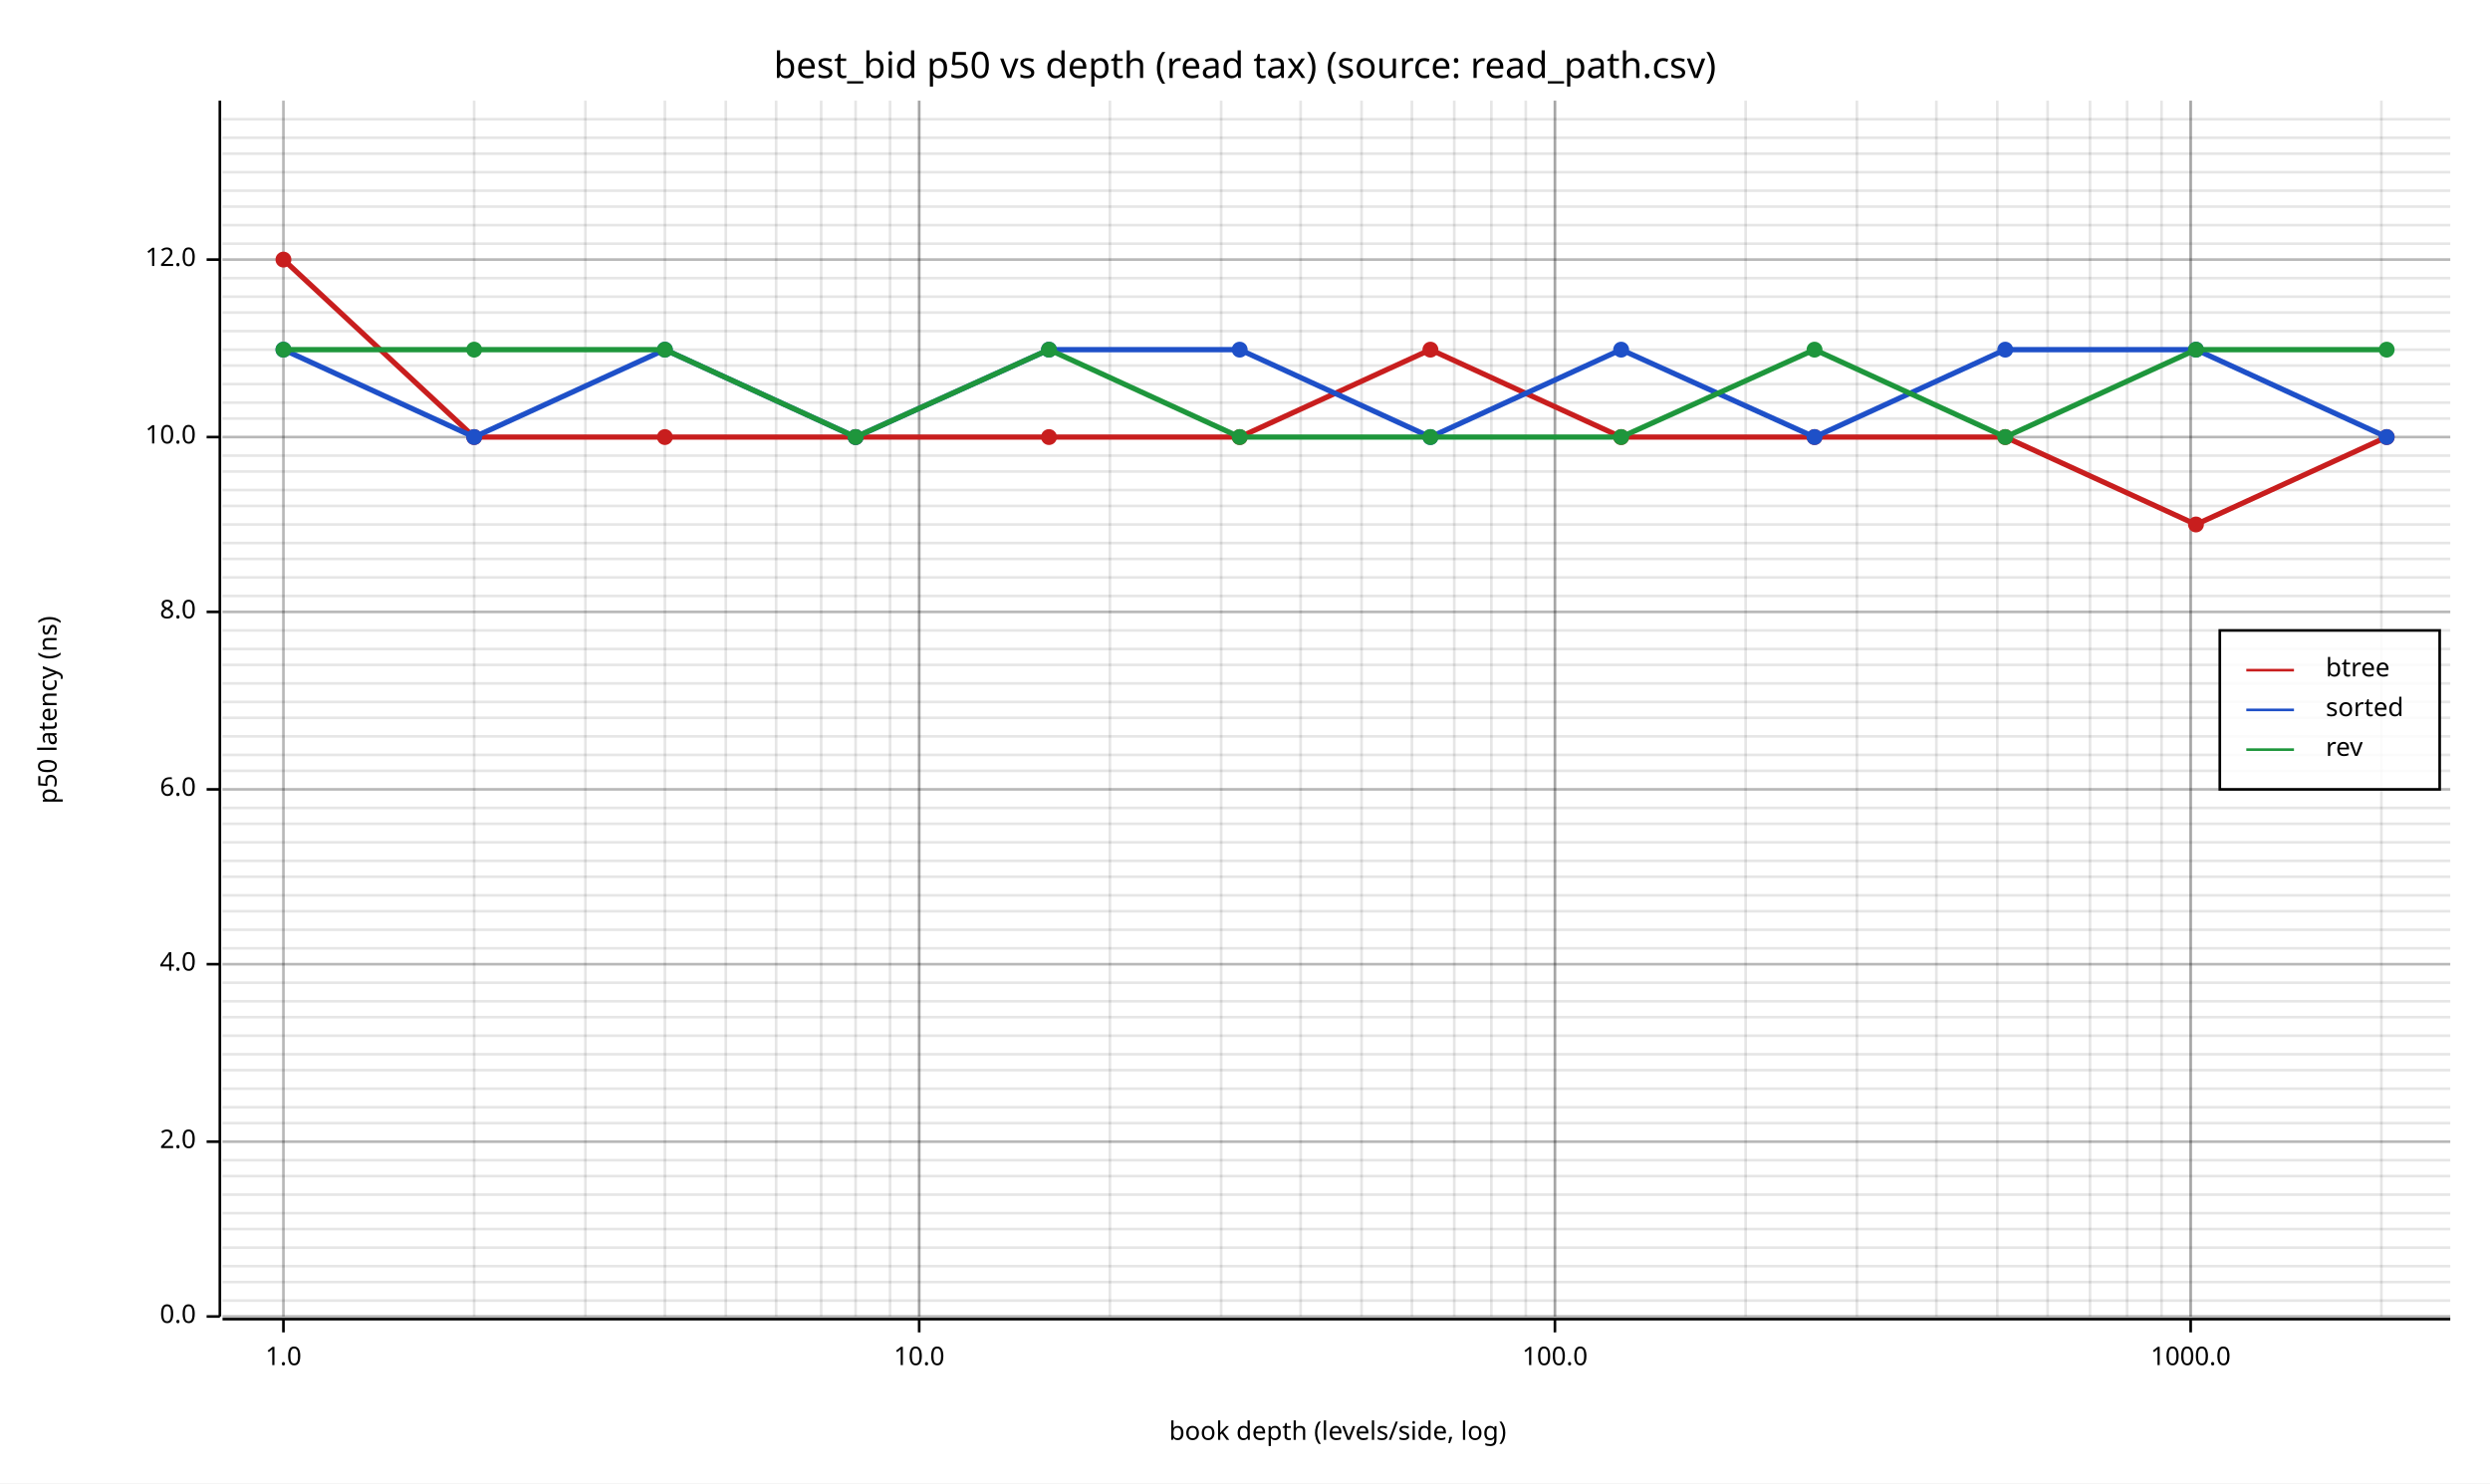
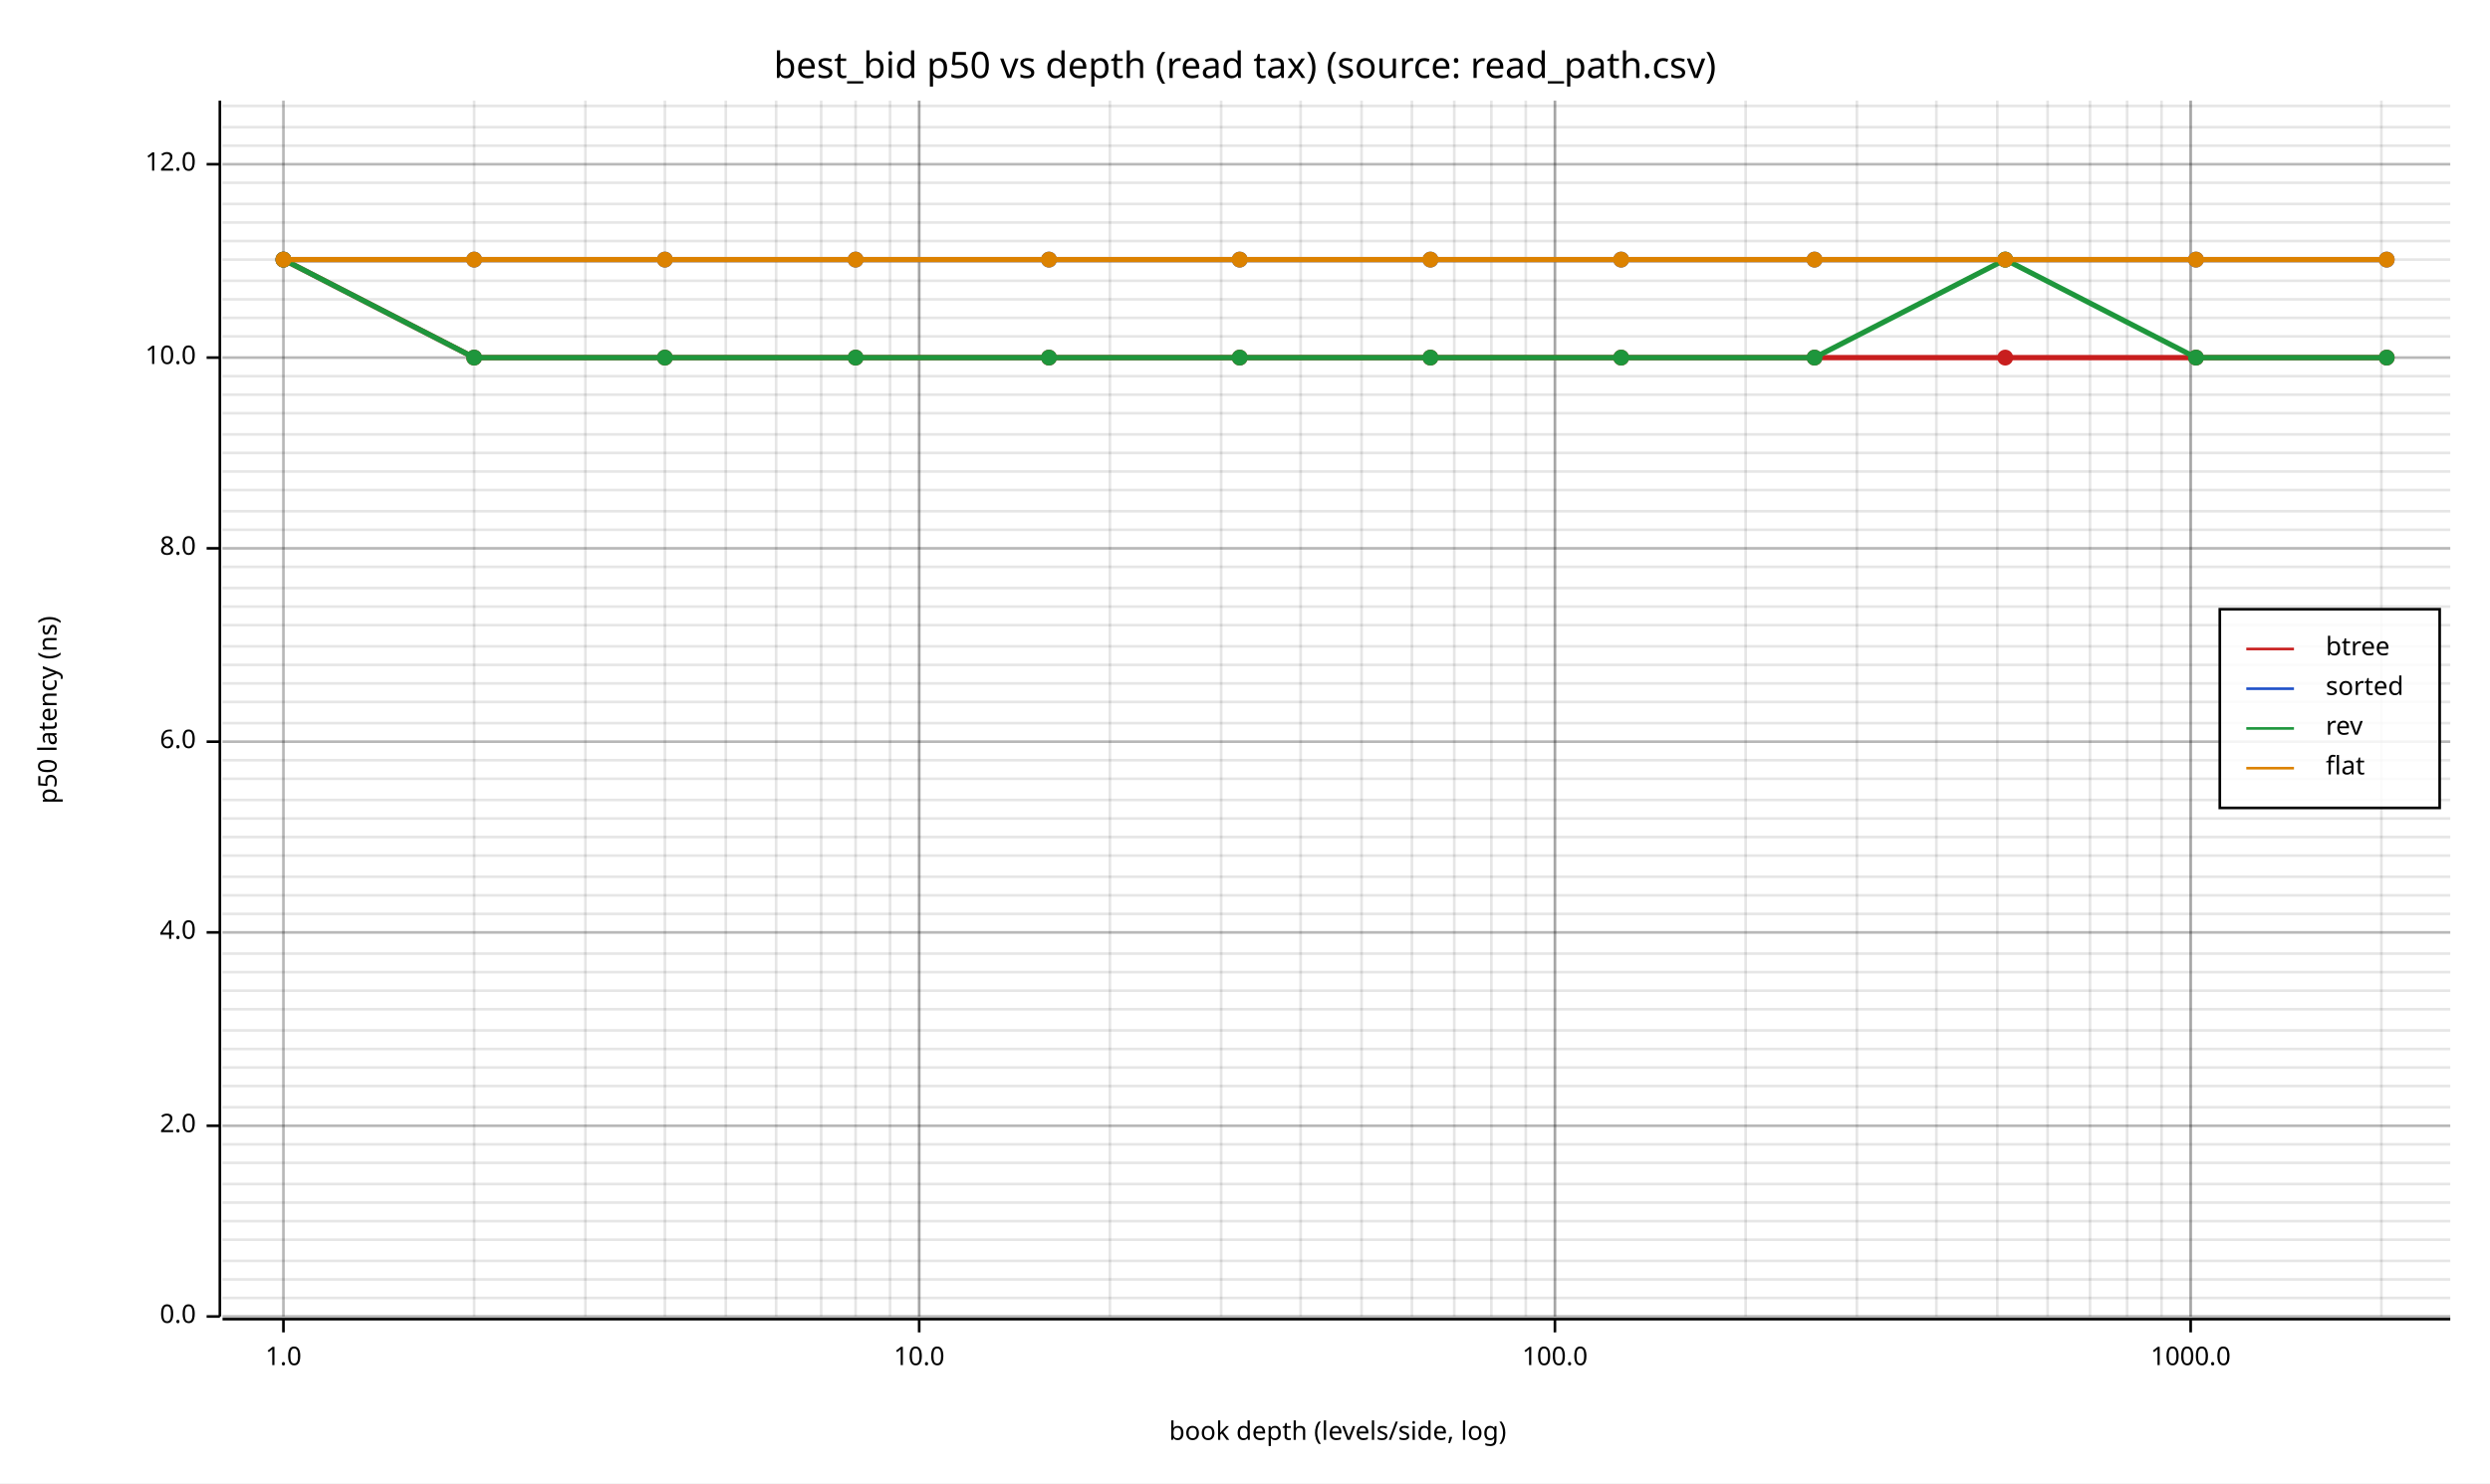
<svg xmlns="http://www.w3.org/2000/svg" width="940" height="560" viewBox="0 0 940 560">
  <rect x="0" y="0" width="940" height="560" opacity="1" fill="#FFFFFF" stroke="none" />
  <text x="470" y="19" dy="0.76em" text-anchor="middle" font-family="sans-serif" font-size="13.71" opacity="1" fill="#000000">
best_bid p50 vs depth (read tax)   (source: read_path.csv)
</text>
  <line opacity="0.1" stroke="#000000" stroke-width="1" x1="107" y1="497" x2="107" y2="38" />
  <line opacity="0.1" stroke="#000000" stroke-width="1" x1="179" y1="497" x2="179" y2="38" />
  <line opacity="0.1" stroke="#000000" stroke-width="1" x1="221" y1="497" x2="221" y2="38" />
  <line opacity="0.1" stroke="#000000" stroke-width="1" x1="251" y1="497" x2="251" y2="38" />
  <line opacity="0.1" stroke="#000000" stroke-width="1" x1="274" y1="497" x2="274" y2="38" />
  <line opacity="0.1" stroke="#000000" stroke-width="1" x1="293" y1="497" x2="293" y2="38" />
  <line opacity="0.1" stroke="#000000" stroke-width="1" x1="310" y1="497" x2="310" y2="38" />
  <line opacity="0.1" stroke="#000000" stroke-width="1" x1="323" y1="497" x2="323" y2="38" />
  <line opacity="0.1" stroke="#000000" stroke-width="1" x1="336" y1="497" x2="336" y2="38" />
  <line opacity="0.1" stroke="#000000" stroke-width="1" x1="347" y1="497" x2="347" y2="38" />
  <line opacity="0.1" stroke="#000000" stroke-width="1" x1="347" y1="497" x2="347" y2="38" />
  <line opacity="0.1" stroke="#000000" stroke-width="1" x1="419" y1="497" x2="419" y2="38" />
  <line opacity="0.1" stroke="#000000" stroke-width="1" x1="461" y1="497" x2="461" y2="38" />
  <line opacity="0.1" stroke="#000000" stroke-width="1" x1="491" y1="497" x2="491" y2="38" />
  <line opacity="0.1" stroke="#000000" stroke-width="1" x1="514" y1="497" x2="514" y2="38" />
  <line opacity="0.1" stroke="#000000" stroke-width="1" x1="533" y1="497" x2="533" y2="38" />
  <line opacity="0.1" stroke="#000000" stroke-width="1" x1="549" y1="497" x2="549" y2="38" />
  <line opacity="0.1" stroke="#000000" stroke-width="1" x1="563" y1="497" x2="563" y2="38" />
  <line opacity="0.1" stroke="#000000" stroke-width="1" x1="576" y1="497" x2="576" y2="38" />
  <line opacity="0.1" stroke="#000000" stroke-width="1" x1="587" y1="497" x2="587" y2="38" />
  <line opacity="0.1" stroke="#000000" stroke-width="1" x1="587" y1="497" x2="587" y2="38" />
  <line opacity="0.1" stroke="#000000" stroke-width="1" x1="659" y1="497" x2="659" y2="38" />
  <line opacity="0.1" stroke="#000000" stroke-width="1" x1="701" y1="497" x2="701" y2="38" />
  <line opacity="0.1" stroke="#000000" stroke-width="1" x1="731" y1="497" x2="731" y2="38" />
  <line opacity="0.1" stroke="#000000" stroke-width="1" x1="754" y1="497" x2="754" y2="38" />
  <line opacity="0.1" stroke="#000000" stroke-width="1" x1="773" y1="497" x2="773" y2="38" />
  <line opacity="0.1" stroke="#000000" stroke-width="1" x1="789" y1="497" x2="789" y2="38" />
  <line opacity="0.1" stroke="#000000" stroke-width="1" x1="803" y1="497" x2="803" y2="38" />
  <line opacity="0.1" stroke="#000000" stroke-width="1" x1="816" y1="497" x2="816" y2="38" />
  <line opacity="0.1" stroke="#000000" stroke-width="1" x1="827" y1="497" x2="827" y2="38" />
  <line opacity="0.1" stroke="#000000" stroke-width="1" x1="827" y1="497" x2="827" y2="38" />
  <line opacity="0.1" stroke="#000000" stroke-width="1" x1="899" y1="497" x2="899" y2="38" />
  <line opacity="0.1" stroke="#000000" stroke-width="1" x1="84" y1="497" x2="925" y2="497" />
-   <line opacity="0.1" stroke="#000000" stroke-width="1" x1="84" y1="491" x2="925" y2="491" />
-   <line opacity="0.1" stroke="#000000" stroke-width="1" x1="84" y1="484" x2="925" y2="484" />
-   <line opacity="0.1" stroke="#000000" stroke-width="1" x1="84" y1="478" x2="925" y2="478" />
-   <line opacity="0.1" stroke="#000000" stroke-width="1" x1="84" y1="471" x2="925" y2="471" />
-   <line opacity="0.1" stroke="#000000" stroke-width="1" x1="84" y1="464" x2="925" y2="464" />
-   <line opacity="0.1" stroke="#000000" stroke-width="1" x1="84" y1="458" x2="925" y2="458" />
-   <line opacity="0.1" stroke="#000000" stroke-width="1" x1="84" y1="451" x2="925" y2="451" />
-   <line opacity="0.1" stroke="#000000" stroke-width="1" x1="84" y1="444" x2="925" y2="444" />
-   <line opacity="0.1" stroke="#000000" stroke-width="1" x1="84" y1="438" x2="925" y2="438" />
-   <line opacity="0.1" stroke="#000000" stroke-width="1" x1="84" y1="431" x2="925" y2="431" />
-   <line opacity="0.1" stroke="#000000" stroke-width="1" x1="84" y1="424" x2="925" y2="424" />
+   <line opacity="0.1" stroke="#000000" stroke-width="1" x1="84" y1="490" x2="925" y2="490" />
+   <line opacity="0.1" stroke="#000000" stroke-width="1" x1="84" y1="483" x2="925" y2="483" />
+   <line opacity="0.1" stroke="#000000" stroke-width="1" x1="84" y1="476" x2="925" y2="476" />
+   <line opacity="0.1" stroke="#000000" stroke-width="1" x1="84" y1="468" x2="925" y2="468" />
+   <line opacity="0.1" stroke="#000000" stroke-width="1" x1="84" y1="461" x2="925" y2="461" />
+   <line opacity="0.1" stroke="#000000" stroke-width="1" x1="84" y1="454" x2="925" y2="454" />
+   <line opacity="0.1" stroke="#000000" stroke-width="1" x1="84" y1="447" x2="925" y2="447" />
+   <line opacity="0.1" stroke="#000000" stroke-width="1" x1="84" y1="439" x2="925" y2="439" />
+   <line opacity="0.1" stroke="#000000" stroke-width="1" x1="84" y1="432" x2="925" y2="432" />
+   <line opacity="0.1" stroke="#000000" stroke-width="1" x1="84" y1="425" x2="925" y2="425" />
  <line opacity="0.1" stroke="#000000" stroke-width="1" x1="84" y1="418" x2="925" y2="418" />
-   <line opacity="0.1" stroke="#000000" stroke-width="1" x1="84" y1="411" x2="925" y2="411" />
-   <line opacity="0.1" stroke="#000000" stroke-width="1" x1="84" y1="404" x2="925" y2="404" />
-   <line opacity="0.1" stroke="#000000" stroke-width="1" x1="84" y1="398" x2="925" y2="398" />
-   <line opacity="0.1" stroke="#000000" stroke-width="1" x1="84" y1="391" x2="925" y2="391" />
-   <line opacity="0.1" stroke="#000000" stroke-width="1" x1="84" y1="384" x2="925" y2="384" />
-   <line opacity="0.1" stroke="#000000" stroke-width="1" x1="84" y1="378" x2="925" y2="378" />
-   <line opacity="0.1" stroke="#000000" stroke-width="1" x1="84" y1="371" x2="925" y2="371" />
-   <line opacity="0.1" stroke="#000000" stroke-width="1" x1="84" y1="364" x2="925" y2="364" />
-   <line opacity="0.1" stroke="#000000" stroke-width="1" x1="84" y1="358" x2="925" y2="358" />
-   <line opacity="0.1" stroke="#000000" stroke-width="1" x1="84" y1="351" x2="925" y2="351" />
-   <line opacity="0.1" stroke="#000000" stroke-width="1" x1="84" y1="344" x2="925" y2="344" />
+   <line opacity="0.1" stroke="#000000" stroke-width="1" x1="84" y1="410" x2="925" y2="410" />
+   <line opacity="0.1" stroke="#000000" stroke-width="1" x1="84" y1="403" x2="925" y2="403" />
+   <line opacity="0.1" stroke="#000000" stroke-width="1" x1="84" y1="396" x2="925" y2="396" />
+   <line opacity="0.1" stroke="#000000" stroke-width="1" x1="84" y1="389" x2="925" y2="389" />
+   <line opacity="0.1" stroke="#000000" stroke-width="1" x1="84" y1="381" x2="925" y2="381" />
+   <line opacity="0.1" stroke="#000000" stroke-width="1" x1="84" y1="374" x2="925" y2="374" />
+   <line opacity="0.1" stroke="#000000" stroke-width="1" x1="84" y1="367" x2="925" y2="367" />
+   <line opacity="0.1" stroke="#000000" stroke-width="1" x1="84" y1="360" x2="925" y2="360" />
+   <line opacity="0.1" stroke="#000000" stroke-width="1" x1="84" y1="352" x2="925" y2="352" />
+   <line opacity="0.1" stroke="#000000" stroke-width="1" x1="84" y1="345" x2="925" y2="345" />
  <line opacity="0.1" stroke="#000000" stroke-width="1" x1="84" y1="338" x2="925" y2="338" />
  <line opacity="0.1" stroke="#000000" stroke-width="1" x1="84" y1="331" x2="925" y2="331" />
-   <line opacity="0.1" stroke="#000000" stroke-width="1" x1="84" y1="325" x2="925" y2="325" />
-   <line opacity="0.1" stroke="#000000" stroke-width="1" x1="84" y1="318" x2="925" y2="318" />
-   <line opacity="0.1" stroke="#000000" stroke-width="1" x1="84" y1="311" x2="925" y2="311" />
-   <line opacity="0.1" stroke="#000000" stroke-width="1" x1="84" y1="305" x2="925" y2="305" />
-   <line opacity="0.1" stroke="#000000" stroke-width="1" x1="84" y1="298" x2="925" y2="298" />
-   <line opacity="0.1" stroke="#000000" stroke-width="1" x1="84" y1="291" x2="925" y2="291" />
-   <line opacity="0.1" stroke="#000000" stroke-width="1" x1="84" y1="285" x2="925" y2="285" />
-   <line opacity="0.1" stroke="#000000" stroke-width="1" x1="84" y1="278" x2="925" y2="278" />
-   <line opacity="0.1" stroke="#000000" stroke-width="1" x1="84" y1="271" x2="925" y2="271" />
+   <line opacity="0.1" stroke="#000000" stroke-width="1" x1="84" y1="323" x2="925" y2="323" />
+   <line opacity="0.1" stroke="#000000" stroke-width="1" x1="84" y1="316" x2="925" y2="316" />
+   <line opacity="0.1" stroke="#000000" stroke-width="1" x1="84" y1="309" x2="925" y2="309" />
+   <line opacity="0.1" stroke="#000000" stroke-width="1" x1="84" y1="302" x2="925" y2="302" />
+   <line opacity="0.1" stroke="#000000" stroke-width="1" x1="84" y1="294" x2="925" y2="294" />
+   <line opacity="0.1" stroke="#000000" stroke-width="1" x1="84" y1="287" x2="925" y2="287" />
+   <line opacity="0.1" stroke="#000000" stroke-width="1" x1="84" y1="280" x2="925" y2="280" />
+   <line opacity="0.1" stroke="#000000" stroke-width="1" x1="84" y1="273" x2="925" y2="273" />
  <line opacity="0.1" stroke="#000000" stroke-width="1" x1="84" y1="265" x2="925" y2="265" />
  <line opacity="0.1" stroke="#000000" stroke-width="1" x1="84" y1="258" x2="925" y2="258" />
  <line opacity="0.1" stroke="#000000" stroke-width="1" x1="84" y1="251" x2="925" y2="251" />
-   <line opacity="0.1" stroke="#000000" stroke-width="1" x1="84" y1="245" x2="925" y2="245" />
-   <line opacity="0.1" stroke="#000000" stroke-width="1" x1="84" y1="238" x2="925" y2="238" />
-   <line opacity="0.1" stroke="#000000" stroke-width="1" x1="84" y1="231" x2="925" y2="231" />
-   <line opacity="0.1" stroke="#000000" stroke-width="1" x1="84" y1="225" x2="925" y2="225" />
-   <line opacity="0.1" stroke="#000000" stroke-width="1" x1="84" y1="218" x2="925" y2="218" />
-   <line opacity="0.1" stroke="#000000" stroke-width="1" x1="84" y1="211" x2="925" y2="211" />
-   <line opacity="0.1" stroke="#000000" stroke-width="1" x1="84" y1="205" x2="925" y2="205" />
-   <line opacity="0.1" stroke="#000000" stroke-width="1" x1="84" y1="198" x2="925" y2="198" />
-   <line opacity="0.1" stroke="#000000" stroke-width="1" x1="84" y1="191" x2="925" y2="191" />
+   <line opacity="0.1" stroke="#000000" stroke-width="1" x1="84" y1="244" x2="925" y2="244" />
+   <line opacity="0.1" stroke="#000000" stroke-width="1" x1="84" y1="236" x2="925" y2="236" />
+   <line opacity="0.1" stroke="#000000" stroke-width="1" x1="84" y1="229" x2="925" y2="229" />
+   <line opacity="0.1" stroke="#000000" stroke-width="1" x1="84" y1="222" x2="925" y2="222" />
+   <line opacity="0.1" stroke="#000000" stroke-width="1" x1="84" y1="214" x2="925" y2="214" />
+   <line opacity="0.1" stroke="#000000" stroke-width="1" x1="84" y1="207" x2="925" y2="207" />
+   <line opacity="0.1" stroke="#000000" stroke-width="1" x1="84" y1="200" x2="925" y2="200" />
+   <line opacity="0.1" stroke="#000000" stroke-width="1" x1="84" y1="193" x2="925" y2="193" />
  <line opacity="0.1" stroke="#000000" stroke-width="1" x1="84" y1="185" x2="925" y2="185" />
  <line opacity="0.1" stroke="#000000" stroke-width="1" x1="84" y1="178" x2="925" y2="178" />
-   <line opacity="0.1" stroke="#000000" stroke-width="1" x1="84" y1="172" x2="925" y2="172" />
-   <line opacity="0.1" stroke="#000000" stroke-width="1" x1="84" y1="165" x2="925" y2="165" />
-   <line opacity="0.1" stroke="#000000" stroke-width="1" x1="84" y1="158" x2="925" y2="158" />
-   <line opacity="0.1" stroke="#000000" stroke-width="1" x1="84" y1="152" x2="925" y2="152" />
-   <line opacity="0.1" stroke="#000000" stroke-width="1" x1="84" y1="145" x2="925" y2="145" />
-   <line opacity="0.1" stroke="#000000" stroke-width="1" x1="84" y1="138" x2="925" y2="138" />
-   <line opacity="0.1" stroke="#000000" stroke-width="1" x1="84" y1="132" x2="925" y2="132" />
-   <line opacity="0.1" stroke="#000000" stroke-width="1" x1="84" y1="125" x2="925" y2="125" />
-   <line opacity="0.1" stroke="#000000" stroke-width="1" x1="84" y1="118" x2="925" y2="118" />
-   <line opacity="0.1" stroke="#000000" stroke-width="1" x1="84" y1="112" x2="925" y2="112" />
-   <line opacity="0.1" stroke="#000000" stroke-width="1" x1="84" y1="105" x2="925" y2="105" />
+   <line opacity="0.1" stroke="#000000" stroke-width="1" x1="84" y1="171" x2="925" y2="171" />
+   <line opacity="0.1" stroke="#000000" stroke-width="1" x1="84" y1="164" x2="925" y2="164" />
+   <line opacity="0.1" stroke="#000000" stroke-width="1" x1="84" y1="156" x2="925" y2="156" />
+   <line opacity="0.1" stroke="#000000" stroke-width="1" x1="84" y1="149" x2="925" y2="149" />
+   <line opacity="0.1" stroke="#000000" stroke-width="1" x1="84" y1="142" x2="925" y2="142" />
+   <line opacity="0.1" stroke="#000000" stroke-width="1" x1="84" y1="135" x2="925" y2="135" />
+   <line opacity="0.1" stroke="#000000" stroke-width="1" x1="84" y1="127" x2="925" y2="127" />
+   <line opacity="0.1" stroke="#000000" stroke-width="1" x1="84" y1="120" x2="925" y2="120" />
+   <line opacity="0.1" stroke="#000000" stroke-width="1" x1="84" y1="113" x2="925" y2="113" />
+   <line opacity="0.1" stroke="#000000" stroke-width="1" x1="84" y1="106" x2="925" y2="106" />
  <line opacity="0.1" stroke="#000000" stroke-width="1" x1="84" y1="98" x2="925" y2="98" />
-   <line opacity="0.1" stroke="#000000" stroke-width="1" x1="84" y1="92" x2="925" y2="92" />
-   <line opacity="0.1" stroke="#000000" stroke-width="1" x1="84" y1="85" x2="925" y2="85" />
-   <line opacity="0.1" stroke="#000000" stroke-width="1" x1="84" y1="78" x2="925" y2="78" />
-   <line opacity="0.1" stroke="#000000" stroke-width="1" x1="84" y1="72" x2="925" y2="72" />
-   <line opacity="0.1" stroke="#000000" stroke-width="1" x1="84" y1="65" x2="925" y2="65" />
-   <line opacity="0.1" stroke="#000000" stroke-width="1" x1="84" y1="58" x2="925" y2="58" />
-   <line opacity="0.1" stroke="#000000" stroke-width="1" x1="84" y1="52" x2="925" y2="52" />
-   <line opacity="0.1" stroke="#000000" stroke-width="1" x1="84" y1="45" x2="925" y2="45" />
+   <line opacity="0.1" stroke="#000000" stroke-width="1" x1="84" y1="91" x2="925" y2="91" />
+   <line opacity="0.1" stroke="#000000" stroke-width="1" x1="84" y1="84" x2="925" y2="84" />
+   <line opacity="0.1" stroke="#000000" stroke-width="1" x1="84" y1="77" x2="925" y2="77" />
+   <line opacity="0.1" stroke="#000000" stroke-width="1" x1="84" y1="69" x2="925" y2="69" />
+   <line opacity="0.1" stroke="#000000" stroke-width="1" x1="84" y1="62" x2="925" y2="62" />
+   <line opacity="0.1" stroke="#000000" stroke-width="1" x1="84" y1="55" x2="925" y2="55" />
+   <line opacity="0.1" stroke="#000000" stroke-width="1" x1="84" y1="48" x2="925" y2="48" />
+   <line opacity="0.1" stroke="#000000" stroke-width="1" x1="84" y1="40" x2="925" y2="40" />
  <text x="14" y="268" dy="0.76em" text-anchor="middle" font-family="sans-serif" font-size="9.677" opacity="1" fill="#000000" transform="rotate(270, 14, 268)">
p50 latency (ns)
</text>
  <text x="505" y="546" dy="-0.5ex" text-anchor="middle" font-family="sans-serif" font-size="9.677" opacity="1" fill="#000000">
book depth (levels/side, log)
</text>
  <line opacity="0.2" stroke="#000000" stroke-width="1" x1="107" y1="497" x2="107" y2="38" />
  <line opacity="0.2" stroke="#000000" stroke-width="1" x1="347" y1="497" x2="347" y2="38" />
  <line opacity="0.2" stroke="#000000" stroke-width="1" x1="587" y1="497" x2="587" y2="38" />
  <line opacity="0.2" stroke="#000000" stroke-width="1" x1="827" y1="497" x2="827" y2="38" />
  <line opacity="0.2" stroke="#000000" stroke-width="1" x1="84" y1="497" x2="925" y2="497" />
-   <line opacity="0.2" stroke="#000000" stroke-width="1" x1="84" y1="431" x2="925" y2="431" />
-   <line opacity="0.2" stroke="#000000" stroke-width="1" x1="84" y1="364" x2="925" y2="364" />
-   <line opacity="0.2" stroke="#000000" stroke-width="1" x1="84" y1="298" x2="925" y2="298" />
-   <line opacity="0.2" stroke="#000000" stroke-width="1" x1="84" y1="231" x2="925" y2="231" />
-   <line opacity="0.2" stroke="#000000" stroke-width="1" x1="84" y1="165" x2="925" y2="165" />
-   <line opacity="0.2" stroke="#000000" stroke-width="1" x1="84" y1="98" x2="925" y2="98" />
+   <line opacity="0.2" stroke="#000000" stroke-width="1" x1="84" y1="425" x2="925" y2="425" />
+   <line opacity="0.2" stroke="#000000" stroke-width="1" x1="84" y1="352" x2="925" y2="352" />
+   <line opacity="0.2" stroke="#000000" stroke-width="1" x1="84" y1="280" x2="925" y2="280" />
+   <line opacity="0.2" stroke="#000000" stroke-width="1" x1="84" y1="207" x2="925" y2="207" />
+   <line opacity="0.2" stroke="#000000" stroke-width="1" x1="84" y1="135" x2="925" y2="135" />
+   <line opacity="0.2" stroke="#000000" stroke-width="1" x1="84" y1="62" x2="925" y2="62" />
  <polyline fill="none" opacity="1" stroke="#000000" stroke-width="1" points="83,38 83,497 " />
  <text x="74" y="497" dy="0.5ex" text-anchor="end" font-family="sans-serif" font-size="9.677" opacity="1" fill="#000000">
0.0
</text>
  <polyline fill="none" opacity="1" stroke="#000000" stroke-width="1" points="78,497 83,497 " />
-   <text x="74" y="431" dy="0.5ex" text-anchor="end" font-family="sans-serif" font-size="9.677" opacity="1" fill="#000000">
+   <text x="74" y="425" dy="0.5ex" text-anchor="end" font-family="sans-serif" font-size="9.677" opacity="1" fill="#000000">
2.0
</text>
-   <polyline fill="none" opacity="1" stroke="#000000" stroke-width="1" points="78,431 83,431 " />
-   <text x="74" y="364" dy="0.5ex" text-anchor="end" font-family="sans-serif" font-size="9.677" opacity="1" fill="#000000">
+   <polyline fill="none" opacity="1" stroke="#000000" stroke-width="1" points="78,425 83,425 " />
+   <text x="74" y="352" dy="0.5ex" text-anchor="end" font-family="sans-serif" font-size="9.677" opacity="1" fill="#000000">
4.0
</text>
-   <polyline fill="none" opacity="1" stroke="#000000" stroke-width="1" points="78,364 83,364 " />
-   <text x="74" y="298" dy="0.5ex" text-anchor="end" font-family="sans-serif" font-size="9.677" opacity="1" fill="#000000">
+   <polyline fill="none" opacity="1" stroke="#000000" stroke-width="1" points="78,352 83,352 " />
+   <text x="74" y="280" dy="0.5ex" text-anchor="end" font-family="sans-serif" font-size="9.677" opacity="1" fill="#000000">
6.0
</text>
-   <polyline fill="none" opacity="1" stroke="#000000" stroke-width="1" points="78,298 83,298 " />
-   <text x="74" y="231" dy="0.5ex" text-anchor="end" font-family="sans-serif" font-size="9.677" opacity="1" fill="#000000">
+   <polyline fill="none" opacity="1" stroke="#000000" stroke-width="1" points="78,280 83,280 " />
+   <text x="74" y="207" dy="0.5ex" text-anchor="end" font-family="sans-serif" font-size="9.677" opacity="1" fill="#000000">
8.0
</text>
-   <polyline fill="none" opacity="1" stroke="#000000" stroke-width="1" points="78,231 83,231 " />
-   <text x="74" y="165" dy="0.5ex" text-anchor="end" font-family="sans-serif" font-size="9.677" opacity="1" fill="#000000">
+   <polyline fill="none" opacity="1" stroke="#000000" stroke-width="1" points="78,207 83,207 " />
+   <text x="74" y="135" dy="0.5ex" text-anchor="end" font-family="sans-serif" font-size="9.677" opacity="1" fill="#000000">
10.0
</text>
-   <polyline fill="none" opacity="1" stroke="#000000" stroke-width="1" points="78,165 83,165 " />
-   <text x="74" y="98" dy="0.5ex" text-anchor="end" font-family="sans-serif" font-size="9.677" opacity="1" fill="#000000">
+   <polyline fill="none" opacity="1" stroke="#000000" stroke-width="1" points="78,135 83,135 " />
+   <text x="74" y="62" dy="0.5ex" text-anchor="end" font-family="sans-serif" font-size="9.677" opacity="1" fill="#000000">
12.0
</text>
-   <polyline fill="none" opacity="1" stroke="#000000" stroke-width="1" points="78,98 83,98 " />
+   <polyline fill="none" opacity="1" stroke="#000000" stroke-width="1" points="78,62 83,62 " />
  <polyline fill="none" opacity="1" stroke="#000000" stroke-width="1" points="84,498 925,498 " />
  <text x="107" y="508" dy="0.76em" text-anchor="middle" font-family="sans-serif" font-size="9.677" opacity="1" fill="#000000">
1.0
</text>
  <polyline fill="none" opacity="1" stroke="#000000" stroke-width="1" points="107,498 107,503 " />
  <text x="347" y="508" dy="0.76em" text-anchor="middle" font-family="sans-serif" font-size="9.677" opacity="1" fill="#000000">
10.0
</text>
  <polyline fill="none" opacity="1" stroke="#000000" stroke-width="1" points="347,498 347,503 " />
  <text x="587" y="508" dy="0.76em" text-anchor="middle" font-family="sans-serif" font-size="9.677" opacity="1" fill="#000000">
100.0
</text>
  <polyline fill="none" opacity="1" stroke="#000000" stroke-width="1" points="587,498 587,503 " />
  <text x="827" y="508" dy="0.76em" text-anchor="middle" font-family="sans-serif" font-size="9.677" opacity="1" fill="#000000">
1000.0
</text>
  <polyline fill="none" opacity="1" stroke="#000000" stroke-width="1" points="827,498 827,503 " />
-   <polyline fill="none" opacity="1" stroke="#C81E1E" stroke-width="2" points="107,98 179,165 251,165 323,165 396,165 468,165 540,132 612,165 685,165 757,165 829,198 901,165 " />
+   <polyline fill="none" opacity="1" stroke="#C81E1E" stroke-width="2" points="107,98 179,135 251,135 323,135 396,135 468,135 540,135 612,135 685,135 757,135 829,135 901,135 " />
  <circle cx="107" cy="98" r="3" opacity="1" fill="#C81E1E" stroke="none" stroke-width="1" />
-   <circle cx="179" cy="165" r="3" opacity="1" fill="#C81E1E" stroke="none" stroke-width="1" />
-   <circle cx="251" cy="165" r="3" opacity="1" fill="#C81E1E" stroke="none" stroke-width="1" />
-   <circle cx="323" cy="165" r="3" opacity="1" fill="#C81E1E" stroke="none" stroke-width="1" />
-   <circle cx="396" cy="165" r="3" opacity="1" fill="#C81E1E" stroke="none" stroke-width="1" />
-   <circle cx="468" cy="165" r="3" opacity="1" fill="#C81E1E" stroke="none" stroke-width="1" />
-   <circle cx="540" cy="132" r="3" opacity="1" fill="#C81E1E" stroke="none" stroke-width="1" />
-   <circle cx="612" cy="165" r="3" opacity="1" fill="#C81E1E" stroke="none" stroke-width="1" />
-   <circle cx="685" cy="165" r="3" opacity="1" fill="#C81E1E" stroke="none" stroke-width="1" />
-   <circle cx="757" cy="165" r="3" opacity="1" fill="#C81E1E" stroke="none" stroke-width="1" />
-   <circle cx="829" cy="198" r="3" opacity="1" fill="#C81E1E" stroke="none" stroke-width="1" />
-   <circle cx="901" cy="165" r="3" opacity="1" fill="#C81E1E" stroke="none" stroke-width="1" />
-   <polyline fill="none" opacity="1" stroke="#1E50C8" stroke-width="2" points="107,132 179,165 251,132 323,165 396,132 468,132 540,165 612,132 685,165 757,132 829,132 901,165 " />
-   <circle cx="107" cy="132" r="3" opacity="1" fill="#1E50C8" stroke="none" stroke-width="1" />
-   <circle cx="179" cy="165" r="3" opacity="1" fill="#1E50C8" stroke="none" stroke-width="1" />
-   <circle cx="251" cy="132" r="3" opacity="1" fill="#1E50C8" stroke="none" stroke-width="1" />
-   <circle cx="323" cy="165" r="3" opacity="1" fill="#1E50C8" stroke="none" stroke-width="1" />
-   <circle cx="396" cy="132" r="3" opacity="1" fill="#1E50C8" stroke="none" stroke-width="1" />
-   <circle cx="468" cy="132" r="3" opacity="1" fill="#1E50C8" stroke="none" stroke-width="1" />
-   <circle cx="540" cy="165" r="3" opacity="1" fill="#1E50C8" stroke="none" stroke-width="1" />
-   <circle cx="612" cy="132" r="3" opacity="1" fill="#1E50C8" stroke="none" stroke-width="1" />
-   <circle cx="685" cy="165" r="3" opacity="1" fill="#1E50C8" stroke="none" stroke-width="1" />
-   <circle cx="757" cy="132" r="3" opacity="1" fill="#1E50C8" stroke="none" stroke-width="1" />
-   <circle cx="829" cy="132" r="3" opacity="1" fill="#1E50C8" stroke="none" stroke-width="1" />
-   <circle cx="901" cy="165" r="3" opacity="1" fill="#1E50C8" stroke="none" stroke-width="1" />
-   <polyline fill="none" opacity="1" stroke="#1E963C" stroke-width="2" points="107,132 179,132 251,132 323,165 396,132 468,165 540,165 612,165 685,132 757,165 829,132 901,132 " />
-   <circle cx="107" cy="132" r="3" opacity="1" fill="#1E963C" stroke="none" stroke-width="1" />
-   <circle cx="179" cy="132" r="3" opacity="1" fill="#1E963C" stroke="none" stroke-width="1" />
-   <circle cx="251" cy="132" r="3" opacity="1" fill="#1E963C" stroke="none" stroke-width="1" />
-   <circle cx="323" cy="165" r="3" opacity="1" fill="#1E963C" stroke="none" stroke-width="1" />
-   <circle cx="396" cy="132" r="3" opacity="1" fill="#1E963C" stroke="none" stroke-width="1" />
-   <circle cx="468" cy="165" r="3" opacity="1" fill="#1E963C" stroke="none" stroke-width="1" />
-   <circle cx="540" cy="165" r="3" opacity="1" fill="#1E963C" stroke="none" stroke-width="1" />
-   <circle cx="612" cy="165" r="3" opacity="1" fill="#1E963C" stroke="none" stroke-width="1" />
-   <circle cx="685" cy="132" r="3" opacity="1" fill="#1E963C" stroke="none" stroke-width="1" />
-   <circle cx="757" cy="165" r="3" opacity="1" fill="#1E963C" stroke="none" stroke-width="1" />
-   <circle cx="829" cy="132" r="3" opacity="1" fill="#1E963C" stroke="none" stroke-width="1" />
-   <circle cx="901" cy="132" r="3" opacity="1" fill="#1E963C" stroke="none" stroke-width="1" />
-   <rect x="838" y="238" width="83" height="60" opacity="0.85" fill="#FFFFFF" stroke="none" />
-   <rect x="838" y="238" width="83" height="60" opacity="1" fill="none" stroke="#000000" />
-   <text x="878" y="248" dy="0.76em" text-anchor="start" font-family="sans-serif" font-size="9.677" opacity="1" fill="#000000">
+   <circle cx="179" cy="135" r="3" opacity="1" fill="#C81E1E" stroke="none" stroke-width="1" />
+   <circle cx="251" cy="135" r="3" opacity="1" fill="#C81E1E" stroke="none" stroke-width="1" />
+   <circle cx="323" cy="135" r="3" opacity="1" fill="#C81E1E" stroke="none" stroke-width="1" />
+   <circle cx="396" cy="135" r="3" opacity="1" fill="#C81E1E" stroke="none" stroke-width="1" />
+   <circle cx="468" cy="135" r="3" opacity="1" fill="#C81E1E" stroke="none" stroke-width="1" />
+   <circle cx="540" cy="135" r="3" opacity="1" fill="#C81E1E" stroke="none" stroke-width="1" />
+   <circle cx="612" cy="135" r="3" opacity="1" fill="#C81E1E" stroke="none" stroke-width="1" />
+   <circle cx="685" cy="135" r="3" opacity="1" fill="#C81E1E" stroke="none" stroke-width="1" />
+   <circle cx="757" cy="135" r="3" opacity="1" fill="#C81E1E" stroke="none" stroke-width="1" />
+   <circle cx="829" cy="135" r="3" opacity="1" fill="#C81E1E" stroke="none" stroke-width="1" />
+   <circle cx="901" cy="135" r="3" opacity="1" fill="#C81E1E" stroke="none" stroke-width="1" />
+   <polyline fill="none" opacity="1" stroke="#1E50C8" stroke-width="2" points="107,98 179,98 251,98 323,98 396,98 468,98 540,98 612,98 685,98 757,98 829,98 901,98 " />
+   <circle cx="107" cy="98" r="3" opacity="1" fill="#1E50C8" stroke="none" stroke-width="1" />
+   <circle cx="179" cy="98" r="3" opacity="1" fill="#1E50C8" stroke="none" stroke-width="1" />
+   <circle cx="251" cy="98" r="3" opacity="1" fill="#1E50C8" stroke="none" stroke-width="1" />
+   <circle cx="323" cy="98" r="3" opacity="1" fill="#1E50C8" stroke="none" stroke-width="1" />
+   <circle cx="396" cy="98" r="3" opacity="1" fill="#1E50C8" stroke="none" stroke-width="1" />
+   <circle cx="468" cy="98" r="3" opacity="1" fill="#1E50C8" stroke="none" stroke-width="1" />
+   <circle cx="540" cy="98" r="3" opacity="1" fill="#1E50C8" stroke="none" stroke-width="1" />
+   <circle cx="612" cy="98" r="3" opacity="1" fill="#1E50C8" stroke="none" stroke-width="1" />
+   <circle cx="685" cy="98" r="3" opacity="1" fill="#1E50C8" stroke="none" stroke-width="1" />
+   <circle cx="757" cy="98" r="3" opacity="1" fill="#1E50C8" stroke="none" stroke-width="1" />
+   <circle cx="829" cy="98" r="3" opacity="1" fill="#1E50C8" stroke="none" stroke-width="1" />
+   <circle cx="901" cy="98" r="3" opacity="1" fill="#1E50C8" stroke="none" stroke-width="1" />
+   <polyline fill="none" opacity="1" stroke="#1E963C" stroke-width="2" points="107,98 179,135 251,135 323,135 396,135 468,135 540,135 612,135 685,135 757,98 829,135 901,135 " />
+   <circle cx="107" cy="98" r="3" opacity="1" fill="#1E963C" stroke="none" stroke-width="1" />
+   <circle cx="179" cy="135" r="3" opacity="1" fill="#1E963C" stroke="none" stroke-width="1" />
+   <circle cx="251" cy="135" r="3" opacity="1" fill="#1E963C" stroke="none" stroke-width="1" />
+   <circle cx="323" cy="135" r="3" opacity="1" fill="#1E963C" stroke="none" stroke-width="1" />
+   <circle cx="396" cy="135" r="3" opacity="1" fill="#1E963C" stroke="none" stroke-width="1" />
+   <circle cx="468" cy="135" r="3" opacity="1" fill="#1E963C" stroke="none" stroke-width="1" />
+   <circle cx="540" cy="135" r="3" opacity="1" fill="#1E963C" stroke="none" stroke-width="1" />
+   <circle cx="612" cy="135" r="3" opacity="1" fill="#1E963C" stroke="none" stroke-width="1" />
+   <circle cx="685" cy="135" r="3" opacity="1" fill="#1E963C" stroke="none" stroke-width="1" />
+   <circle cx="757" cy="98" r="3" opacity="1" fill="#1E963C" stroke="none" stroke-width="1" />
+   <circle cx="829" cy="135" r="3" opacity="1" fill="#1E963C" stroke="none" stroke-width="1" />
+   <circle cx="901" cy="135" r="3" opacity="1" fill="#1E963C" stroke="none" stroke-width="1" />
+   <polyline fill="none" opacity="1" stroke="#DC8200" stroke-width="2" points="107,98 179,98 251,98 323,98 396,98 468,98 540,98 612,98 685,98 757,98 829,98 901,98 " />
+   <circle cx="107" cy="98" r="3" opacity="1" fill="#DC8200" stroke="none" stroke-width="1" />
+   <circle cx="179" cy="98" r="3" opacity="1" fill="#DC8200" stroke="none" stroke-width="1" />
+   <circle cx="251" cy="98" r="3" opacity="1" fill="#DC8200" stroke="none" stroke-width="1" />
+   <circle cx="323" cy="98" r="3" opacity="1" fill="#DC8200" stroke="none" stroke-width="1" />
+   <circle cx="396" cy="98" r="3" opacity="1" fill="#DC8200" stroke="none" stroke-width="1" />
+   <circle cx="468" cy="98" r="3" opacity="1" fill="#DC8200" stroke="none" stroke-width="1" />
+   <circle cx="540" cy="98" r="3" opacity="1" fill="#DC8200" stroke="none" stroke-width="1" />
+   <circle cx="612" cy="98" r="3" opacity="1" fill="#DC8200" stroke="none" stroke-width="1" />
+   <circle cx="685" cy="98" r="3" opacity="1" fill="#DC8200" stroke="none" stroke-width="1" />
+   <circle cx="757" cy="98" r="3" opacity="1" fill="#DC8200" stroke="none" stroke-width="1" />
+   <circle cx="829" cy="98" r="3" opacity="1" fill="#DC8200" stroke="none" stroke-width="1" />
+   <circle cx="901" cy="98" r="3" opacity="1" fill="#DC8200" stroke="none" stroke-width="1" />
+   <rect x="838" y="230" width="83" height="75" opacity="0.85" fill="#FFFFFF" stroke="none" />
+   <rect x="838" y="230" width="83" height="75" opacity="1" fill="none" stroke="#000000" />
+   <text x="878" y="240" dy="0.76em" text-anchor="start" font-family="sans-serif" font-size="9.677" opacity="1" fill="#000000">
btree
</text>
-   <text x="878" y="263" dy="0.76em" text-anchor="start" font-family="sans-serif" font-size="9.677" opacity="1" fill="#000000">
+   <text x="878" y="255" dy="0.76em" text-anchor="start" font-family="sans-serif" font-size="9.677" opacity="1" fill="#000000">
sorted
</text>
-   <text x="878" y="278" dy="0.76em" text-anchor="start" font-family="sans-serif" font-size="9.677" opacity="1" fill="#000000">
+   <text x="878" y="270" dy="0.76em" text-anchor="start" font-family="sans-serif" font-size="9.677" opacity="1" fill="#000000">
rev
</text>
-   <polyline fill="none" opacity="1" stroke="#C81E1E" stroke-width="1" points="848,253 866,253 " />
-   <polyline fill="none" opacity="1" stroke="#1E50C8" stroke-width="1" points="848,268 866,268 " />
-   <polyline fill="none" opacity="1" stroke="#1E963C" stroke-width="1" points="848,283 866,283 " />
+   <text x="878" y="285" dy="0.76em" text-anchor="start" font-family="sans-serif" font-size="9.677" opacity="1" fill="#000000">
+ flat
+ </text>
+   <polyline fill="none" opacity="1" stroke="#C81E1E" stroke-width="1" points="848,245 866,245 " />
+   <polyline fill="none" opacity="1" stroke="#1E50C8" stroke-width="1" points="848,260 866,260 " />
+   <polyline fill="none" opacity="1" stroke="#1E963C" stroke-width="1" points="848,275 866,275 " />
+   <polyline fill="none" opacity="1" stroke="#DC8200" stroke-width="1" points="848,290 866,290 " />
</svg>
